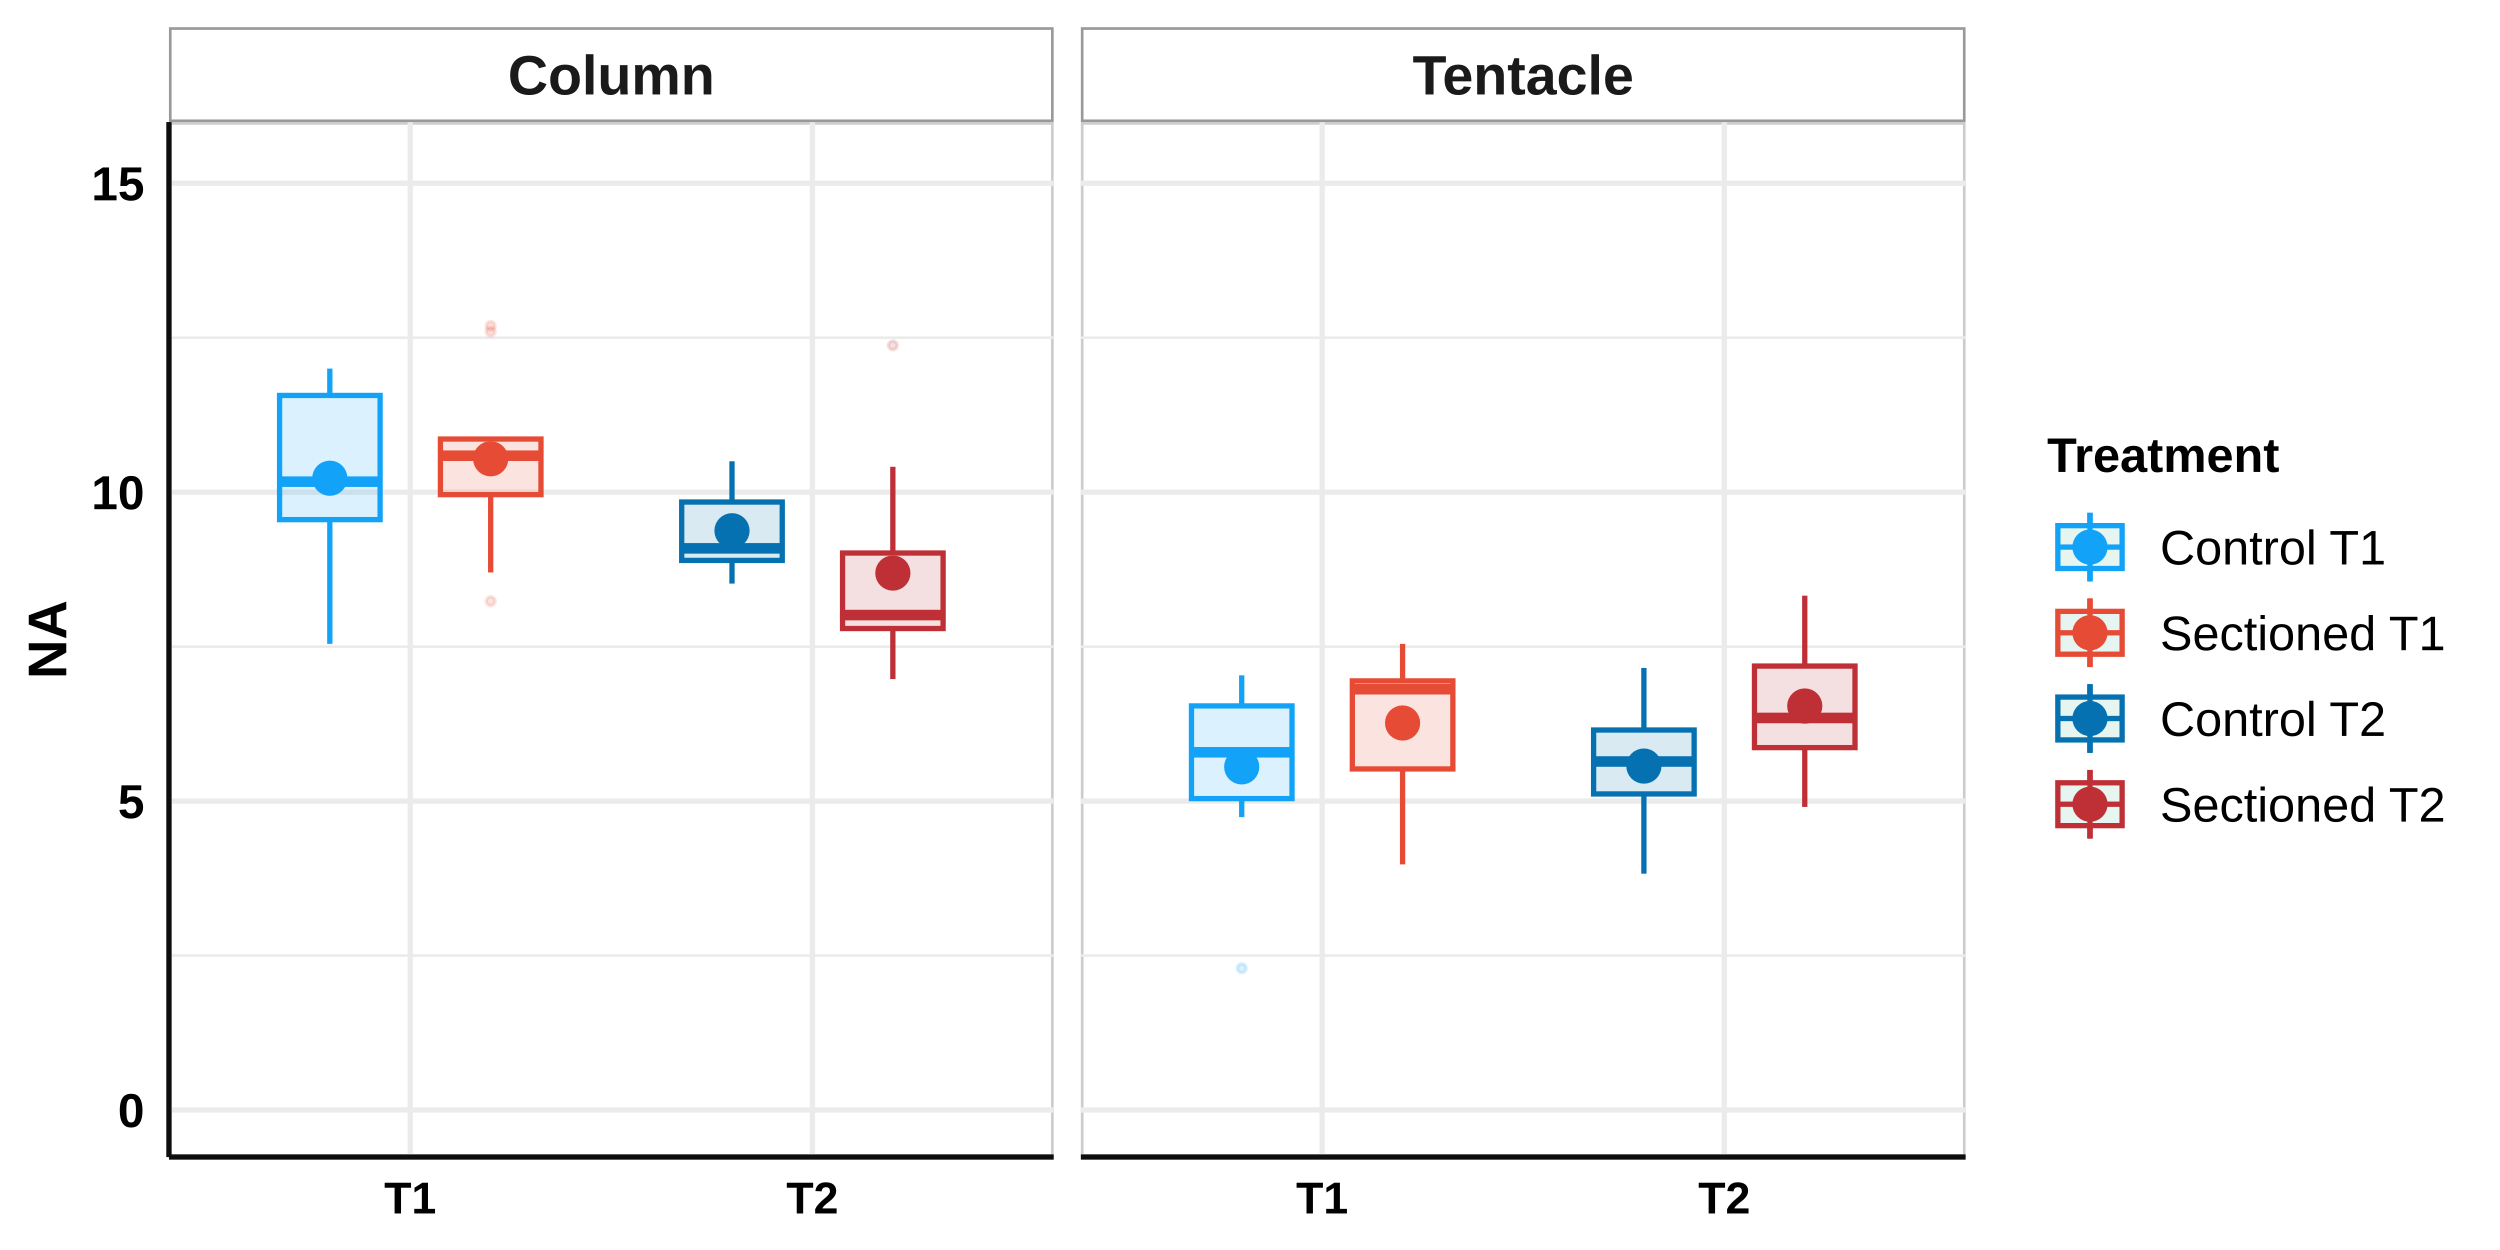
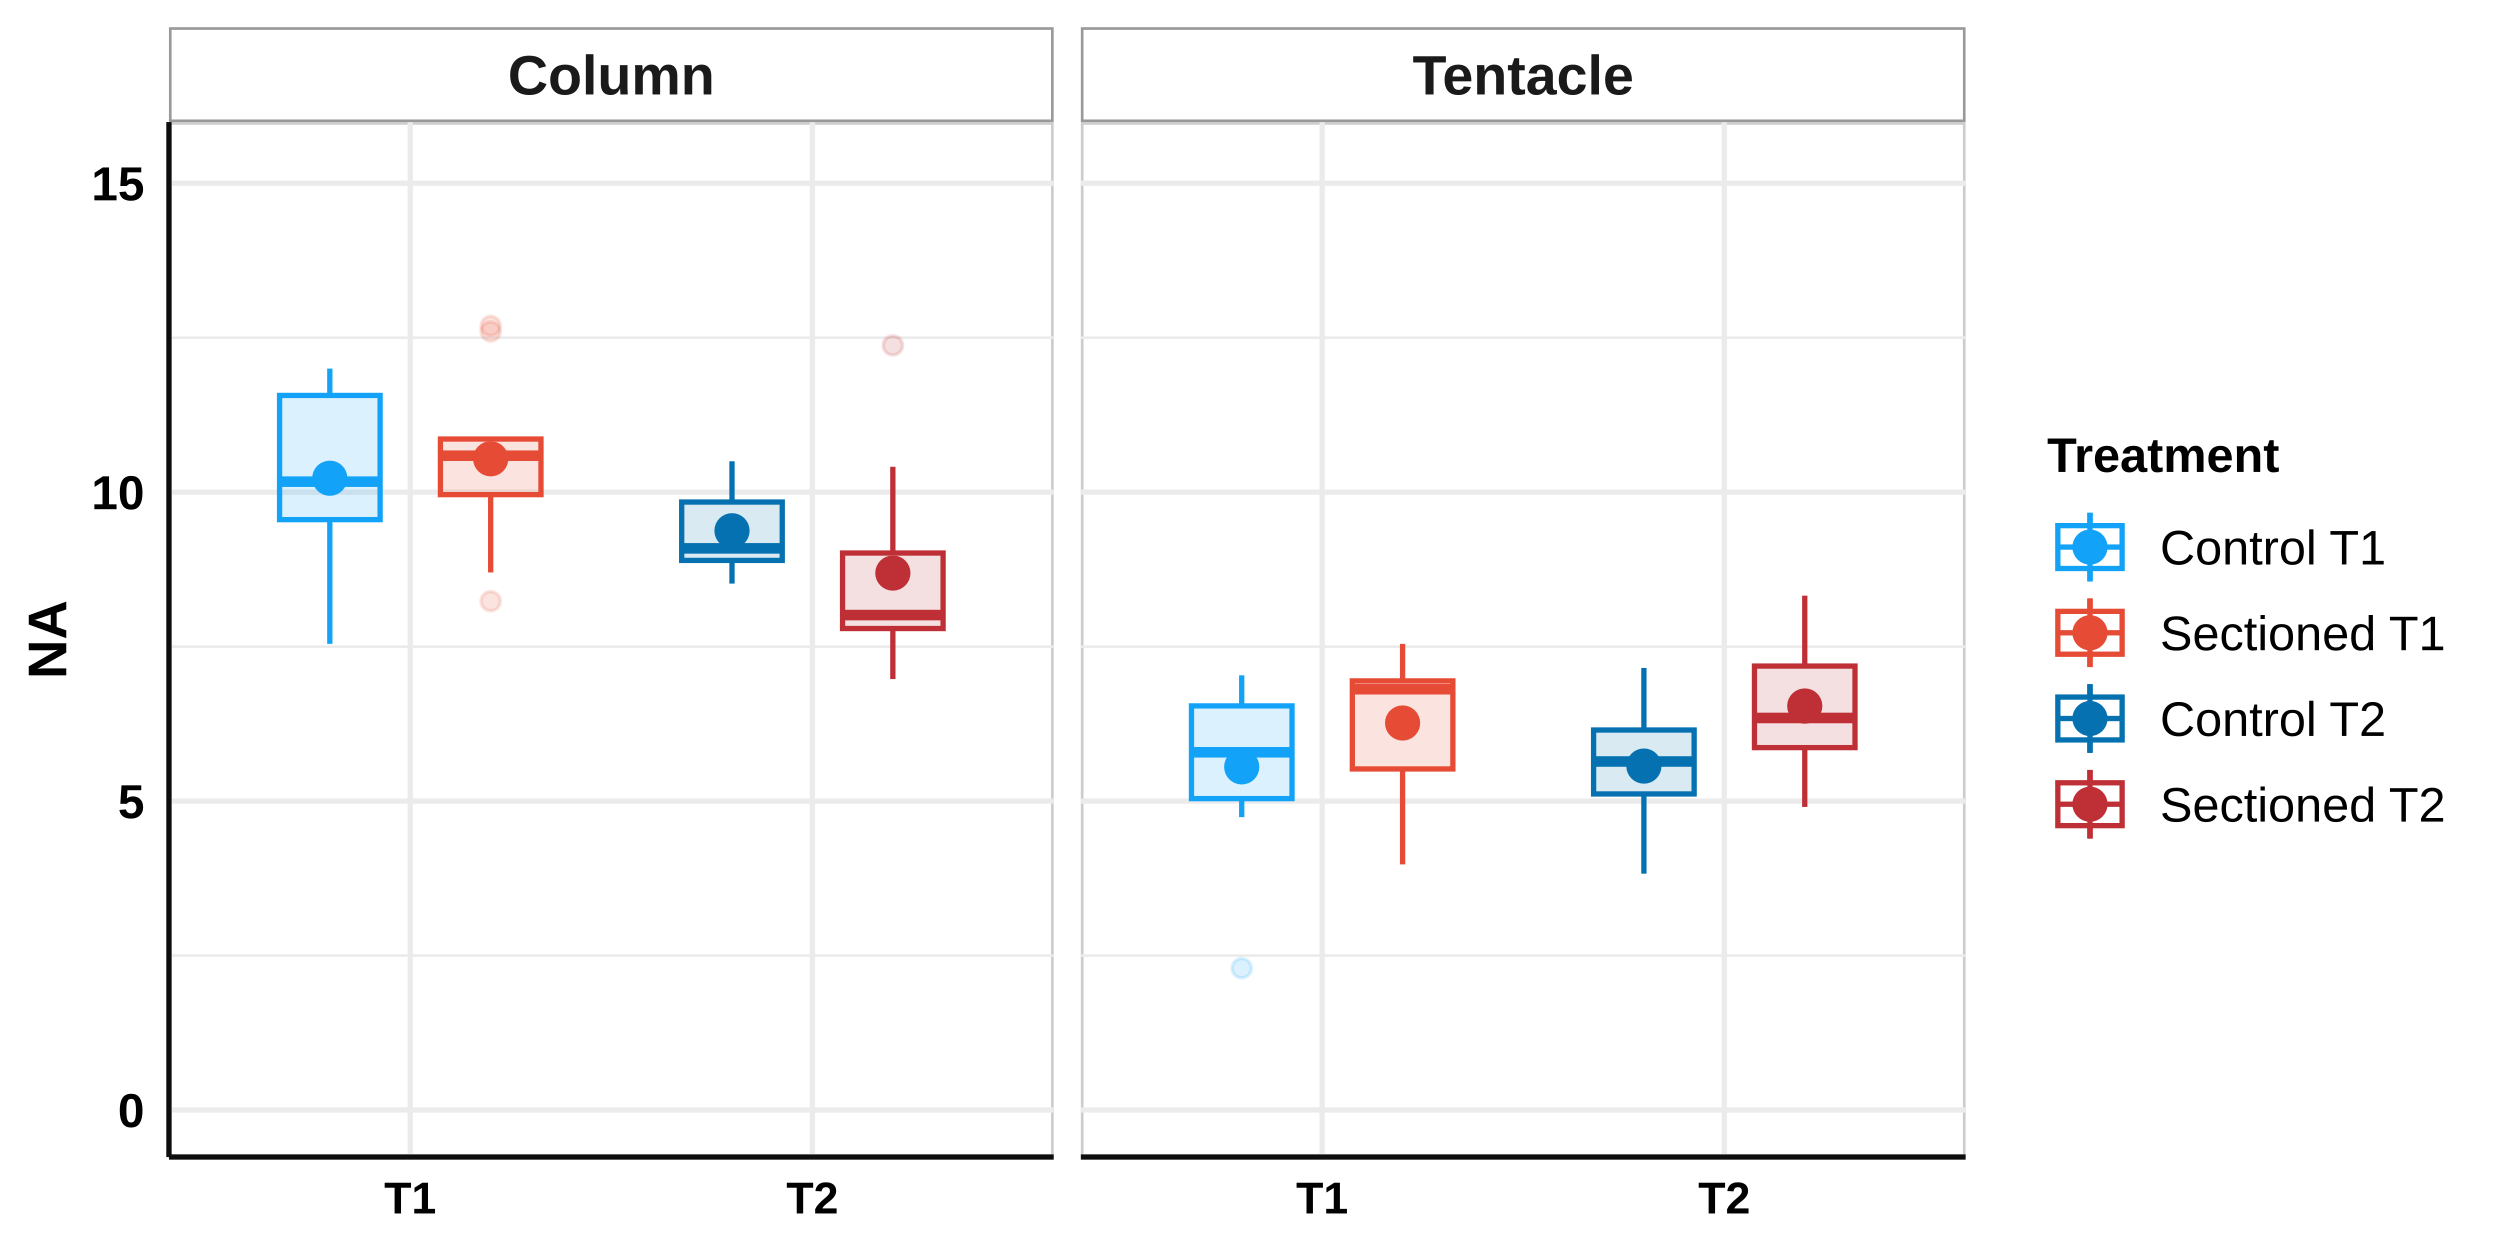
<svg xmlns="http://www.w3.org/2000/svg" width="504.00pt" height="252.00pt" viewBox="0 0 504.00 252.00">
  <g class="svglite">
    <defs>
      <style type="text/css">
    .svglite line, .svglite polyline, .svglite polygon, .svglite path, .svglite rect, .svglite circle {
      fill: none;
      stroke: #000000;
      stroke-linecap: round;
      stroke-linejoin: round;
      stroke-miterlimit: 10.00;
    }
    .svglite text {
      white-space: pre;
    }
    .svglite g.glyphgroup path {
      fill: inherit;
      stroke: none;
    }
  </style>
    </defs>
    <rect width="100%" height="100%" style="stroke: none; fill: #FFFFFF;" />
    <defs>
      <clipPath id="cpMC4wMHw1MDQuMDB8MC4wMHwyNTIuMDA=">
        <rect x="0.00" y="0.00" width="504.00" height="252.00" />
      </clipPath>
    </defs>
    <g clip-path="url(#cpMC4wMHw1MDQuMDB8MC4wMHwyNTIuMDA=)">
      <rect x="0.00" y="0.00" width="504.00" height="252.00" style="stroke-width: 1.07; stroke: none; fill: #FFFFFF;" />
    </g>
    <defs>
      <clipPath id="cpMzQuMDZ8MjEyLjQzfDI0LjYxfDIzMy4yNg==">
        <rect x="34.06" y="24.61" width="178.36" height="208.64" />
      </clipPath>
    </defs>
    <g clip-path="url(#cpMzQuMDZ8MjEyLjQzfDI0LjYxfDIzMy4yNg==)">
      <rect x="34.06" y="24.61" width="178.36" height="208.64" style="stroke-width: 1.07; stroke: #CCCCCC; fill: #FFFFFF;" />
      <polyline points="34.06,192.64 212.43,192.64 " style="stroke-width: 0.53; stroke: #EBEBEB; stroke-linecap: butt;" />
      <polyline points="34.06,130.36 212.43,130.36 " style="stroke-width: 0.53; stroke: #EBEBEB; stroke-linecap: butt;" />
      <polyline points="34.06,68.08 212.43,68.08 " style="stroke-width: 0.53; stroke: #EBEBEB; stroke-linecap: butt;" />
      <polyline points="34.06,223.77 212.43,223.77 " style="stroke-width: 1.07; stroke: #EBEBEB; stroke-linecap: butt;" />
      <polyline points="34.06,161.50 212.43,161.50 " style="stroke-width: 1.07; stroke: #EBEBEB; stroke-linecap: butt;" />
      <polyline points="34.06,99.22 212.43,99.22 " style="stroke-width: 1.07; stroke: #EBEBEB; stroke-linecap: butt;" />
      <polyline points="34.06,36.94 212.43,36.94 " style="stroke-width: 1.07; stroke: #EBEBEB; stroke-linecap: butt;" />
      <polyline points="82.71,233.26 82.71,24.61 " style="stroke-width: 1.07; stroke: #EBEBEB; stroke-linecap: butt;" />
      <polyline points="163.78,233.26 163.78,24.61 " style="stroke-width: 1.07; stroke: #EBEBEB; stroke-linecap: butt;" />
      <line x1="66.49" y1="79.72" x2="66.49" y2="74.31" style="stroke-width: 1.07; stroke: #12A3F8; stroke-linecap: butt;" />
      <line x1="66.49" y1="104.76" x2="66.49" y2="129.80" style="stroke-width: 1.07; stroke: #12A3F8; stroke-linecap: butt;" />
      <polygon points="56.36,79.72 56.36,104.76 76.63,104.76 76.63,79.72 56.36,79.72 " style="stroke-width: 1.07; stroke: #12A3F8; stroke-linecap: butt; stroke-linejoin: miter; fill: #12A3F8; fill-opacity: 0.15;" />
      <line x1="56.36" y1="97.10" x2="76.63" y2="97.10" style="stroke-width: 2.13; stroke: #12A3F8; stroke-linecap: butt; stroke-linejoin: miter;" />
-       <circle cx="98.92" cy="66.83" r="0.89" style="stroke-width: 0.71; stroke: #E64B35; stroke-opacity: 0.15; fill: #E64B35; fill-opacity: 0.15;" />
-       <circle cx="98.92" cy="121.20" r="0.89" style="stroke-width: 0.71; stroke: #E64B35; stroke-opacity: 0.15; fill: #E64B35; fill-opacity: 0.15;" />
-       <circle cx="98.92" cy="65.71" r="0.89" style="stroke-width: 0.71; stroke: #E64B35; stroke-opacity: 0.15; fill: #E64B35; fill-opacity: 0.15;" />
+       <circle cx="98.92" cy="66.83" r="1.95" style="stroke-width: 0.71; stroke: #E64B35; stroke-opacity: 0.15; fill: #E64B35; fill-opacity: 0.15;" />
+       <circle cx="98.92" cy="121.20" r="1.95" style="stroke-width: 0.71; stroke: #E64B35; stroke-opacity: 0.15; fill: #E64B35; fill-opacity: 0.15;" />
+       <circle cx="98.92" cy="65.71" r="1.95" style="stroke-width: 0.71; stroke: #E64B35; stroke-opacity: 0.15; fill: #E64B35; fill-opacity: 0.15;" />
      <line x1="98.92" y1="88.51" x2="98.92" y2="88.51" style="stroke-width: 1.07; stroke: #E64B35; stroke-linecap: butt;" />
      <line x1="98.92" y1="99.72" x2="98.92" y2="115.41" style="stroke-width: 1.07; stroke: #E64B35; stroke-linecap: butt;" />
      <polygon points="88.79,88.51 88.79,99.72 109.06,99.72 109.06,88.51 88.79,88.51 " style="stroke-width: 1.07; stroke: #E64B35; stroke-linecap: butt; stroke-linejoin: miter; fill: #E64B35; fill-opacity: 0.15;" />
      <line x1="88.79" y1="91.87" x2="109.06" y2="91.87" style="stroke-width: 2.13; stroke: #E64B35; stroke-linecap: butt; stroke-linejoin: miter;" />
      <line x1="147.57" y1="101.21" x2="147.57" y2="92.99" style="stroke-width: 1.07; stroke: #0571B0; stroke-linecap: butt;" />
      <line x1="147.57" y1="112.98" x2="147.57" y2="117.65" style="stroke-width: 1.07; stroke: #0571B0; stroke-linecap: butt;" />
      <polygon points="137.43,101.21 137.43,112.98 157.70,112.98 157.70,101.21 137.43,101.21 " style="stroke-width: 1.07; stroke: #0571B0; stroke-linecap: butt; stroke-linejoin: miter; fill: #0571B0; fill-opacity: 0.15;" />
      <line x1="137.43" y1="110.55" x2="157.70" y2="110.55" style="stroke-width: 2.13; stroke: #0571B0; stroke-linecap: butt; stroke-linejoin: miter;" />
-       <circle cx="180.00" cy="69.63" r="0.89" style="stroke-width: 0.71; stroke: #BE2F36; stroke-opacity: 0.15; fill: #BE2F36; fill-opacity: 0.15;" />
+       <circle cx="180.00" cy="69.63" r="1.95" style="stroke-width: 0.71; stroke: #BE2F36; stroke-opacity: 0.15; fill: #BE2F36; fill-opacity: 0.15;" />
      <line x1="180.00" y1="111.49" x2="180.00" y2="94.11" style="stroke-width: 1.07; stroke: #BE2F36; stroke-linecap: butt;" />
      <line x1="180.00" y1="126.71" x2="180.00" y2="136.90" style="stroke-width: 1.07; stroke: #BE2F36; stroke-linecap: butt;" />
      <polygon points="169.86,111.49 169.86,126.71 190.13,126.71 190.13,111.49 169.86,111.49 " style="stroke-width: 1.07; stroke: #BE2F36; stroke-linecap: butt; stroke-linejoin: miter; fill: #BE2F36; fill-opacity: 0.15;" />
      <line x1="169.86" y1="124.00" x2="190.13" y2="124.00" style="stroke-width: 2.13; stroke: #BE2F36; stroke-linecap: butt; stroke-linejoin: miter;" />
      <line x1="66.49" y1="96.41" x2="66.49" y2="96.41" style="stroke-width: 1.07; stroke: #12A3F8; stroke-linecap: butt;" />
      <line x1="98.92" y1="92.49" x2="98.92" y2="92.49" style="stroke-width: 1.07; stroke: #E64B35; stroke-linecap: butt;" />
      <line x1="147.57" y1="107.00" x2="147.57" y2="107.00" style="stroke-width: 1.07; stroke: #0571B0; stroke-linecap: butt;" />
      <line x1="180.00" y1="115.53" x2="180.00" y2="115.53" style="stroke-width: 1.07; stroke: #BE2F36; stroke-linecap: butt;" />
      <circle cx="66.49" cy="96.41" r="2.84" style="stroke-width: 1.42; stroke: #12A3F8; fill: #12A3F8;" />
      <circle cx="98.92" cy="92.49" r="2.84" style="stroke-width: 1.42; stroke: #E64B35; fill: #E64B35;" />
      <circle cx="147.57" cy="107.00" r="2.84" style="stroke-width: 1.42; stroke: #0571B0; fill: #0571B0;" />
      <circle cx="180.00" cy="115.53" r="2.84" style="stroke-width: 1.42; stroke: #BE2F36; fill: #BE2F36;" />
    </g>
    <g clip-path="url(#cpMC4wMHw1MDQuMDB8MC4wMHwyNTIuMDA=)">
</g>
    <defs>
      <clipPath id="cpMjE3LjkwfDM5Ni4yN3wyNC42MXwyMzMuMjY=">
        <rect x="217.90" y="24.61" width="178.36" height="208.64" />
      </clipPath>
    </defs>
    <g clip-path="url(#cpMjE3LjkwfDM5Ni4yN3wyNC42MXwyMzMuMjY=)">
      <rect x="217.90" y="24.61" width="178.36" height="208.64" style="stroke-width: 1.07; stroke: #CCCCCC; fill: #FFFFFF;" />
      <polyline points="217.90,192.64 396.27,192.64 " style="stroke-width: 0.53; stroke: #EBEBEB; stroke-linecap: butt;" />
      <polyline points="217.90,130.36 396.27,130.36 " style="stroke-width: 0.53; stroke: #EBEBEB; stroke-linecap: butt;" />
      <polyline points="217.90,68.08 396.27,68.08 " style="stroke-width: 0.53; stroke: #EBEBEB; stroke-linecap: butt;" />
      <polyline points="217.90,223.77 396.27,223.77 " style="stroke-width: 1.07; stroke: #EBEBEB; stroke-linecap: butt;" />
      <polyline points="217.90,161.50 396.27,161.50 " style="stroke-width: 1.07; stroke: #EBEBEB; stroke-linecap: butt;" />
      <polyline points="217.90,99.22 396.27,99.22 " style="stroke-width: 1.07; stroke: #EBEBEB; stroke-linecap: butt;" />
      <polyline points="217.90,36.94 396.27,36.94 " style="stroke-width: 1.07; stroke: #EBEBEB; stroke-linecap: butt;" />
      <polyline points="266.55,233.26 266.55,24.61 " style="stroke-width: 1.07; stroke: #EBEBEB; stroke-linecap: butt;" />
      <polyline points="347.62,233.26 347.62,24.61 " style="stroke-width: 1.07; stroke: #EBEBEB; stroke-linecap: butt;" />
-       <circle cx="250.33" cy="195.19" r="0.89" style="stroke-width: 0.71; stroke: #12A3F8; stroke-opacity: 0.15; fill: #12A3F8; fill-opacity: 0.15;" />
+       <circle cx="250.33" cy="195.19" r="1.95" style="stroke-width: 0.71; stroke: #12A3F8; stroke-opacity: 0.15; fill: #12A3F8; fill-opacity: 0.15;" />
      <line x1="250.33" y1="142.31" x2="250.33" y2="136.15" style="stroke-width: 1.07; stroke: #12A3F8; stroke-linecap: butt;" />
      <line x1="250.33" y1="161.00" x2="250.33" y2="164.73" style="stroke-width: 1.07; stroke: #12A3F8; stroke-linecap: butt;" />
      <polygon points="240.20,142.31 240.20,161.00 260.47,161.00 260.47,142.31 240.20,142.31 " style="stroke-width: 1.07; stroke: #12A3F8; stroke-linecap: butt; stroke-linejoin: miter; fill: #12A3F8; fill-opacity: 0.15;" />
      <line x1="240.20" y1="151.66" x2="260.47" y2="151.66" style="stroke-width: 2.13; stroke: #12A3F8; stroke-linecap: butt; stroke-linejoin: miter;" />
      <line x1="282.76" y1="137.27" x2="282.76" y2="129.80" style="stroke-width: 1.07; stroke: #E64B35; stroke-linecap: butt;" />
      <line x1="282.76" y1="155.02" x2="282.76" y2="174.26" style="stroke-width: 1.07; stroke: #E64B35; stroke-linecap: butt;" />
      <polygon points="272.63,137.27 272.63,155.02 292.90,155.02 292.90,137.27 272.63,137.27 " style="stroke-width: 1.07; stroke: #E64B35; stroke-linecap: butt; stroke-linejoin: miter; fill: #E64B35; fill-opacity: 0.15;" />
      <line x1="272.63" y1="138.95" x2="292.90" y2="138.95" style="stroke-width: 2.13; stroke: #E64B35; stroke-linecap: butt; stroke-linejoin: miter;" />
      <line x1="331.41" y1="147.17" x2="331.41" y2="134.65" style="stroke-width: 1.07; stroke: #0571B0; stroke-linecap: butt;" />
      <line x1="331.41" y1="160.06" x2="331.41" y2="176.13" style="stroke-width: 1.07; stroke: #0571B0; stroke-linecap: butt;" />
      <polygon points="321.27,147.17 321.27,160.06 341.54,160.06 341.54,147.17 321.27,147.17 " style="stroke-width: 1.07; stroke: #0571B0; stroke-linecap: butt; stroke-linejoin: miter; fill: #0571B0; fill-opacity: 0.15;" />
      <line x1="321.27" y1="153.52" x2="341.54" y2="153.52" style="stroke-width: 2.13; stroke: #0571B0; stroke-linecap: butt; stroke-linejoin: miter;" />
      <line x1="363.84" y1="134.28" x2="363.84" y2="120.08" style="stroke-width: 1.07; stroke: #BE2F36; stroke-linecap: butt;" />
      <line x1="363.84" y1="150.72" x2="363.84" y2="162.68" style="stroke-width: 1.07; stroke: #BE2F36; stroke-linecap: butt;" />
      <polygon points="353.70,134.28 353.70,150.72 373.97,150.72 373.97,134.28 353.70,134.28 " style="stroke-width: 1.07; stroke: #BE2F36; stroke-linecap: butt; stroke-linejoin: miter; fill: #BE2F36; fill-opacity: 0.15;" />
      <line x1="353.70" y1="144.74" x2="373.97" y2="144.74" style="stroke-width: 2.13; stroke: #BE2F36; stroke-linecap: butt; stroke-linejoin: miter;" />
      <line x1="250.33" y1="154.60" x2="250.33" y2="154.60" style="stroke-width: 1.07; stroke: #12A3F8; stroke-linecap: butt;" />
      <line x1="282.76" y1="145.76" x2="282.76" y2="145.76" style="stroke-width: 1.07; stroke: #E64B35; stroke-linecap: butt;" />
      <line x1="331.41" y1="154.44" x2="331.41" y2="154.44" style="stroke-width: 1.07; stroke: #0571B0; stroke-linecap: butt;" />
      <line x1="363.84" y1="142.33" x2="363.84" y2="142.33" style="stroke-width: 1.07; stroke: #BE2F36; stroke-linecap: butt;" />
      <circle cx="250.33" cy="154.60" r="2.84" style="stroke-width: 1.42; stroke: #12A3F8; fill: #12A3F8;" />
      <circle cx="282.76" cy="145.76" r="2.84" style="stroke-width: 1.42; stroke: #E64B35; fill: #E64B35;" />
      <circle cx="331.41" cy="154.44" r="2.84" style="stroke-width: 1.42; stroke: #0571B0; fill: #0571B0;" />
      <circle cx="363.84" cy="142.33" r="2.84" style="stroke-width: 1.42; stroke: #BE2F36; fill: #BE2F36;" />
    </g>
    <g clip-path="url(#cpMC4wMHw1MDQuMDB8MC4wMHwyNTIuMDA=)">
</g>
    <defs>
      <clipPath id="cpMzQuMDZ8MjEyLjQzfDUuNDh8MjQuNjE=">
        <rect x="34.06" y="5.48" width="178.36" height="19.14" />
      </clipPath>
    </defs>
    <g clip-path="url(#cpMzQuMDZ8MjEyLjQzfDUuNDh8MjQuNjE=)">
      <rect x="34.06" y="5.48" width="178.36" height="19.14" style="stroke-width: 1.07; stroke: #999999; fill: #FFFFFF;" />
      <text x="123.24" y="19.05" text-anchor="middle" style="font-size: 11.20px; font-weight: bold;fill: #1A1A1A; font-family: &quot;Arial&quot;;" textLength="41.62px" lengthAdjust="spacingAndGlyphs">Column</text>
    </g>
    <g clip-path="url(#cpMC4wMHw1MDQuMDB8MC4wMHwyNTIuMDA=)">
</g>
    <defs>
      <clipPath id="cpMjE3LjkwfDM5Ni4yN3w1LjQ4fDI0LjYx">
        <rect x="217.90" y="5.48" width="178.36" height="19.14" />
      </clipPath>
    </defs>
    <g clip-path="url(#cpMjE3LjkwfDM5Ni4yN3w1LjQ4fDI0LjYx)">
      <rect x="217.90" y="5.48" width="178.36" height="19.14" style="stroke-width: 1.07; stroke: #999999; fill: #FFFFFF;" />
      <text x="307.08" y="19.05" text-anchor="middle" style="font-size: 11.20px; font-weight: bold;fill: #1A1A1A; font-family: &quot;Arial&quot;;" textLength="44.53px" lengthAdjust="spacingAndGlyphs">Tentacle</text>
    </g>
    <g clip-path="url(#cpMC4wMHw1MDQuMDB8MC4wMHwyNTIuMDA=)">
      <polyline points="34.06,233.26 212.43,233.26 " style="stroke-width: 1.07; stroke: #0D0D0D; stroke-linecap: butt;" />
      <text x="82.71" y="244.63" text-anchor="middle" style="font-size: 9.00px; font-weight: bold; font-family: &quot;Arial&quot;;" textLength="10.50px" lengthAdjust="spacingAndGlyphs">T1</text>
      <text x="163.78" y="244.63" text-anchor="middle" style="font-size: 9.00px; font-weight: bold; font-family: &quot;Arial&quot;;" textLength="10.50px" lengthAdjust="spacingAndGlyphs">T2</text>
      <polyline points="217.90,233.26 396.27,233.26 " style="stroke-width: 1.07; stroke: #0D0D0D; stroke-linecap: butt;" />
      <text x="266.55" y="244.63" text-anchor="middle" style="font-size: 9.00px; font-weight: bold; font-family: &quot;Arial&quot;;" textLength="10.50px" lengthAdjust="spacingAndGlyphs">T1</text>
      <text x="347.62" y="244.63" text-anchor="middle" style="font-size: 9.00px; font-weight: bold; font-family: &quot;Arial&quot;;" textLength="10.50px" lengthAdjust="spacingAndGlyphs">T2</text>
      <polyline points="34.06,233.26 34.06,24.61 " style="stroke-width: 1.07; stroke: #0D0D0D; stroke-linecap: butt;" />
      <text x="29.13" y="227.22" text-anchor="end" style="font-size: 9.63px; font-weight: bold; font-family: &quot;Arial&quot;;" textLength="5.36px" lengthAdjust="spacingAndGlyphs">0</text>
      <text x="29.13" y="164.94" text-anchor="end" style="font-size: 9.63px; font-weight: bold; font-family: &quot;Arial&quot;;" textLength="5.36px" lengthAdjust="spacingAndGlyphs">5</text>
      <text x="29.13" y="102.66" text-anchor="end" style="font-size: 9.63px; font-weight: bold; font-family: &quot;Arial&quot;;" textLength="10.72px" lengthAdjust="spacingAndGlyphs">10</text>
      <text x="29.13" y="40.38" text-anchor="end" style="font-size: 9.63px; font-weight: bold; font-family: &quot;Arial&quot;;" textLength="10.72px" lengthAdjust="spacingAndGlyphs">15</text>
      <text transform="translate(13.36,128.94) rotate(-90)" text-anchor="middle" style="font-size: 11.00px; font-weight: bold; font-family: &quot;Arial&quot;;" textLength="15.88px" lengthAdjust="spacingAndGlyphs">NA</text>
      <text x="412.70" y="95.14" style="font-size: 9.80px; font-weight: bold; font-family: &quot;Arial&quot;;" textLength="46.84px" lengthAdjust="spacingAndGlyphs">Treatment</text>
      <polyline points="421.34,117.20 421.34,114.61 " style="stroke-width: 1.07; stroke: #12A3F8; stroke-linecap: butt; stroke-linejoin: miter;" />
      <polyline points="421.34,105.97 421.34,103.38 " style="stroke-width: 1.07; stroke: #12A3F8; stroke-linecap: butt; stroke-linejoin: miter;" />
-       <rect x="414.86" y="105.97" width="12.96" height="8.64" style="stroke-width: 1.07; stroke: #12A3F8; stroke-linecap: butt; stroke-linejoin: miter; fill: #62BBA5; fill-opacity: 0.15;" />
+       <rect x="414.86" y="105.97" width="12.96" height="8.64" style="stroke-width: 1.07; stroke: #12A3F8; stroke-linecap: butt; stroke-linejoin: miter; fill: #FFFFFF; fill-opacity: 0.15;" />
      <polyline points="414.86,110.29 427.82,110.29 " style="stroke-width: 1.07; stroke: #12A3F8; stroke-linecap: butt; stroke-linejoin: miter;" />
      <polyline points="421.34,117.20 421.34,117.20 " style="stroke-width: 1.07; stroke: #12A3F8; stroke-linecap: butt; stroke-linejoin: miter;" />
      <polyline points="421.34,103.38 421.34,103.38 " style="stroke-width: 1.07; stroke: #12A3F8; stroke-linecap: butt; stroke-linejoin: miter;" />
      <line x1="421.34" y1="117.20" x2="421.34" y2="103.38" style="stroke-width: 1.07; stroke: #12A3F8; stroke-linecap: butt;" />
      <circle cx="421.34" cy="110.29" r="2.84" style="stroke-width: 1.42; stroke: #12A3F8; fill: #12A3F8;" />
      <polyline points="421.34,134.48 421.34,131.89 " style="stroke-width: 1.07; stroke: #E64B35; stroke-linecap: butt; stroke-linejoin: miter;" />
      <polyline points="421.34,123.25 421.34,120.66 " style="stroke-width: 1.07; stroke: #E64B35; stroke-linecap: butt; stroke-linejoin: miter;" />
-       <rect x="414.86" y="123.25" width="12.96" height="8.64" style="stroke-width: 1.07; stroke: #E64B35; stroke-linecap: butt; stroke-linejoin: miter; fill: #62BBA5; fill-opacity: 0.15;" />
+       <rect x="414.86" y="123.25" width="12.96" height="8.64" style="stroke-width: 1.07; stroke: #E64B35; stroke-linecap: butt; stroke-linejoin: miter; fill: #FFFFFF; fill-opacity: 0.15;" />
      <polyline points="414.86,127.57 427.82,127.57 " style="stroke-width: 1.07; stroke: #E64B35; stroke-linecap: butt; stroke-linejoin: miter;" />
      <polyline points="421.34,134.48 421.34,134.48 " style="stroke-width: 1.07; stroke: #E64B35; stroke-linecap: butt; stroke-linejoin: miter;" />
      <polyline points="421.34,120.66 421.34,120.66 " style="stroke-width: 1.07; stroke: #E64B35; stroke-linecap: butt; stroke-linejoin: miter;" />
      <line x1="421.34" y1="134.48" x2="421.34" y2="120.66" style="stroke-width: 1.07; stroke: #E64B35; stroke-linecap: butt;" />
      <circle cx="421.34" cy="127.57" r="2.84" style="stroke-width: 1.42; stroke: #E64B35; fill: #E64B35;" />
      <polyline points="421.34,151.76 421.34,149.17 " style="stroke-width: 1.07; stroke: #0571B0; stroke-linecap: butt; stroke-linejoin: miter;" />
      <polyline points="421.34,140.53 421.34,137.94 " style="stroke-width: 1.07; stroke: #0571B0; stroke-linecap: butt; stroke-linejoin: miter;" />
-       <rect x="414.86" y="140.53" width="12.96" height="8.64" style="stroke-width: 1.07; stroke: #0571B0; stroke-linecap: butt; stroke-linejoin: miter; fill: #62BBA5; fill-opacity: 0.15;" />
+       <rect x="414.86" y="140.53" width="12.96" height="8.64" style="stroke-width: 1.07; stroke: #0571B0; stroke-linecap: butt; stroke-linejoin: miter; fill: #FFFFFF; fill-opacity: 0.15;" />
      <polyline points="414.86,144.85 427.82,144.85 " style="stroke-width: 1.07; stroke: #0571B0; stroke-linecap: butt; stroke-linejoin: miter;" />
      <polyline points="421.34,151.76 421.34,151.76 " style="stroke-width: 1.07; stroke: #0571B0; stroke-linecap: butt; stroke-linejoin: miter;" />
      <polyline points="421.34,137.94 421.34,137.94 " style="stroke-width: 1.07; stroke: #0571B0; stroke-linecap: butt; stroke-linejoin: miter;" />
      <line x1="421.34" y1="151.76" x2="421.34" y2="137.94" style="stroke-width: 1.07; stroke: #0571B0; stroke-linecap: butt;" />
      <circle cx="421.34" cy="144.85" r="2.84" style="stroke-width: 1.42; stroke: #0571B0; fill: #0571B0;" />
      <polyline points="421.34,169.04 421.34,166.45 " style="stroke-width: 1.07; stroke: #BE2F36; stroke-linecap: butt; stroke-linejoin: miter;" />
      <polyline points="421.34,157.81 421.34,155.22 " style="stroke-width: 1.07; stroke: #BE2F36; stroke-linecap: butt; stroke-linejoin: miter;" />
-       <rect x="414.86" y="157.81" width="12.96" height="8.64" style="stroke-width: 1.07; stroke: #BE2F36; stroke-linecap: butt; stroke-linejoin: miter; fill: #62BBA5; fill-opacity: 0.15;" />
+       <rect x="414.86" y="157.81" width="12.96" height="8.64" style="stroke-width: 1.07; stroke: #BE2F36; stroke-linecap: butt; stroke-linejoin: miter; fill: #FFFFFF; fill-opacity: 0.15;" />
      <polyline points="414.86,162.13 427.82,162.13 " style="stroke-width: 1.07; stroke: #BE2F36; stroke-linecap: butt; stroke-linejoin: miter;" />
      <polyline points="421.34,169.04 421.34,169.04 " style="stroke-width: 1.07; stroke: #BE2F36; stroke-linecap: butt; stroke-linejoin: miter;" />
      <polyline points="421.34,155.22 421.34,155.22 " style="stroke-width: 1.07; stroke: #BE2F36; stroke-linecap: butt; stroke-linejoin: miter;" />
      <line x1="421.34" y1="169.04" x2="421.34" y2="155.22" style="stroke-width: 1.07; stroke: #BE2F36; stroke-linecap: butt;" />
      <circle cx="421.34" cy="162.13" r="2.84" style="stroke-width: 1.42; stroke: #BE2F36; fill: #BE2F36;" />
      <text x="435.46" y="113.80" style="font-size: 9.80px; font-family: &quot;Arial&quot;;" textLength="45.58px" lengthAdjust="spacingAndGlyphs">Control T1</text>
      <text x="435.46" y="131.08" style="font-size: 9.80px; font-family: &quot;Arial&quot;;" textLength="57.58px" lengthAdjust="spacingAndGlyphs">Sectioned T1</text>
      <text x="435.46" y="148.36" style="font-size: 9.80px; font-family: &quot;Arial&quot;;" textLength="45.58px" lengthAdjust="spacingAndGlyphs">Control T2</text>
      <text x="435.46" y="165.64" style="font-size: 9.80px; font-family: &quot;Arial&quot;;" textLength="57.58px" lengthAdjust="spacingAndGlyphs">Sectioned T2</text>
    </g>
  </g>
</svg>
